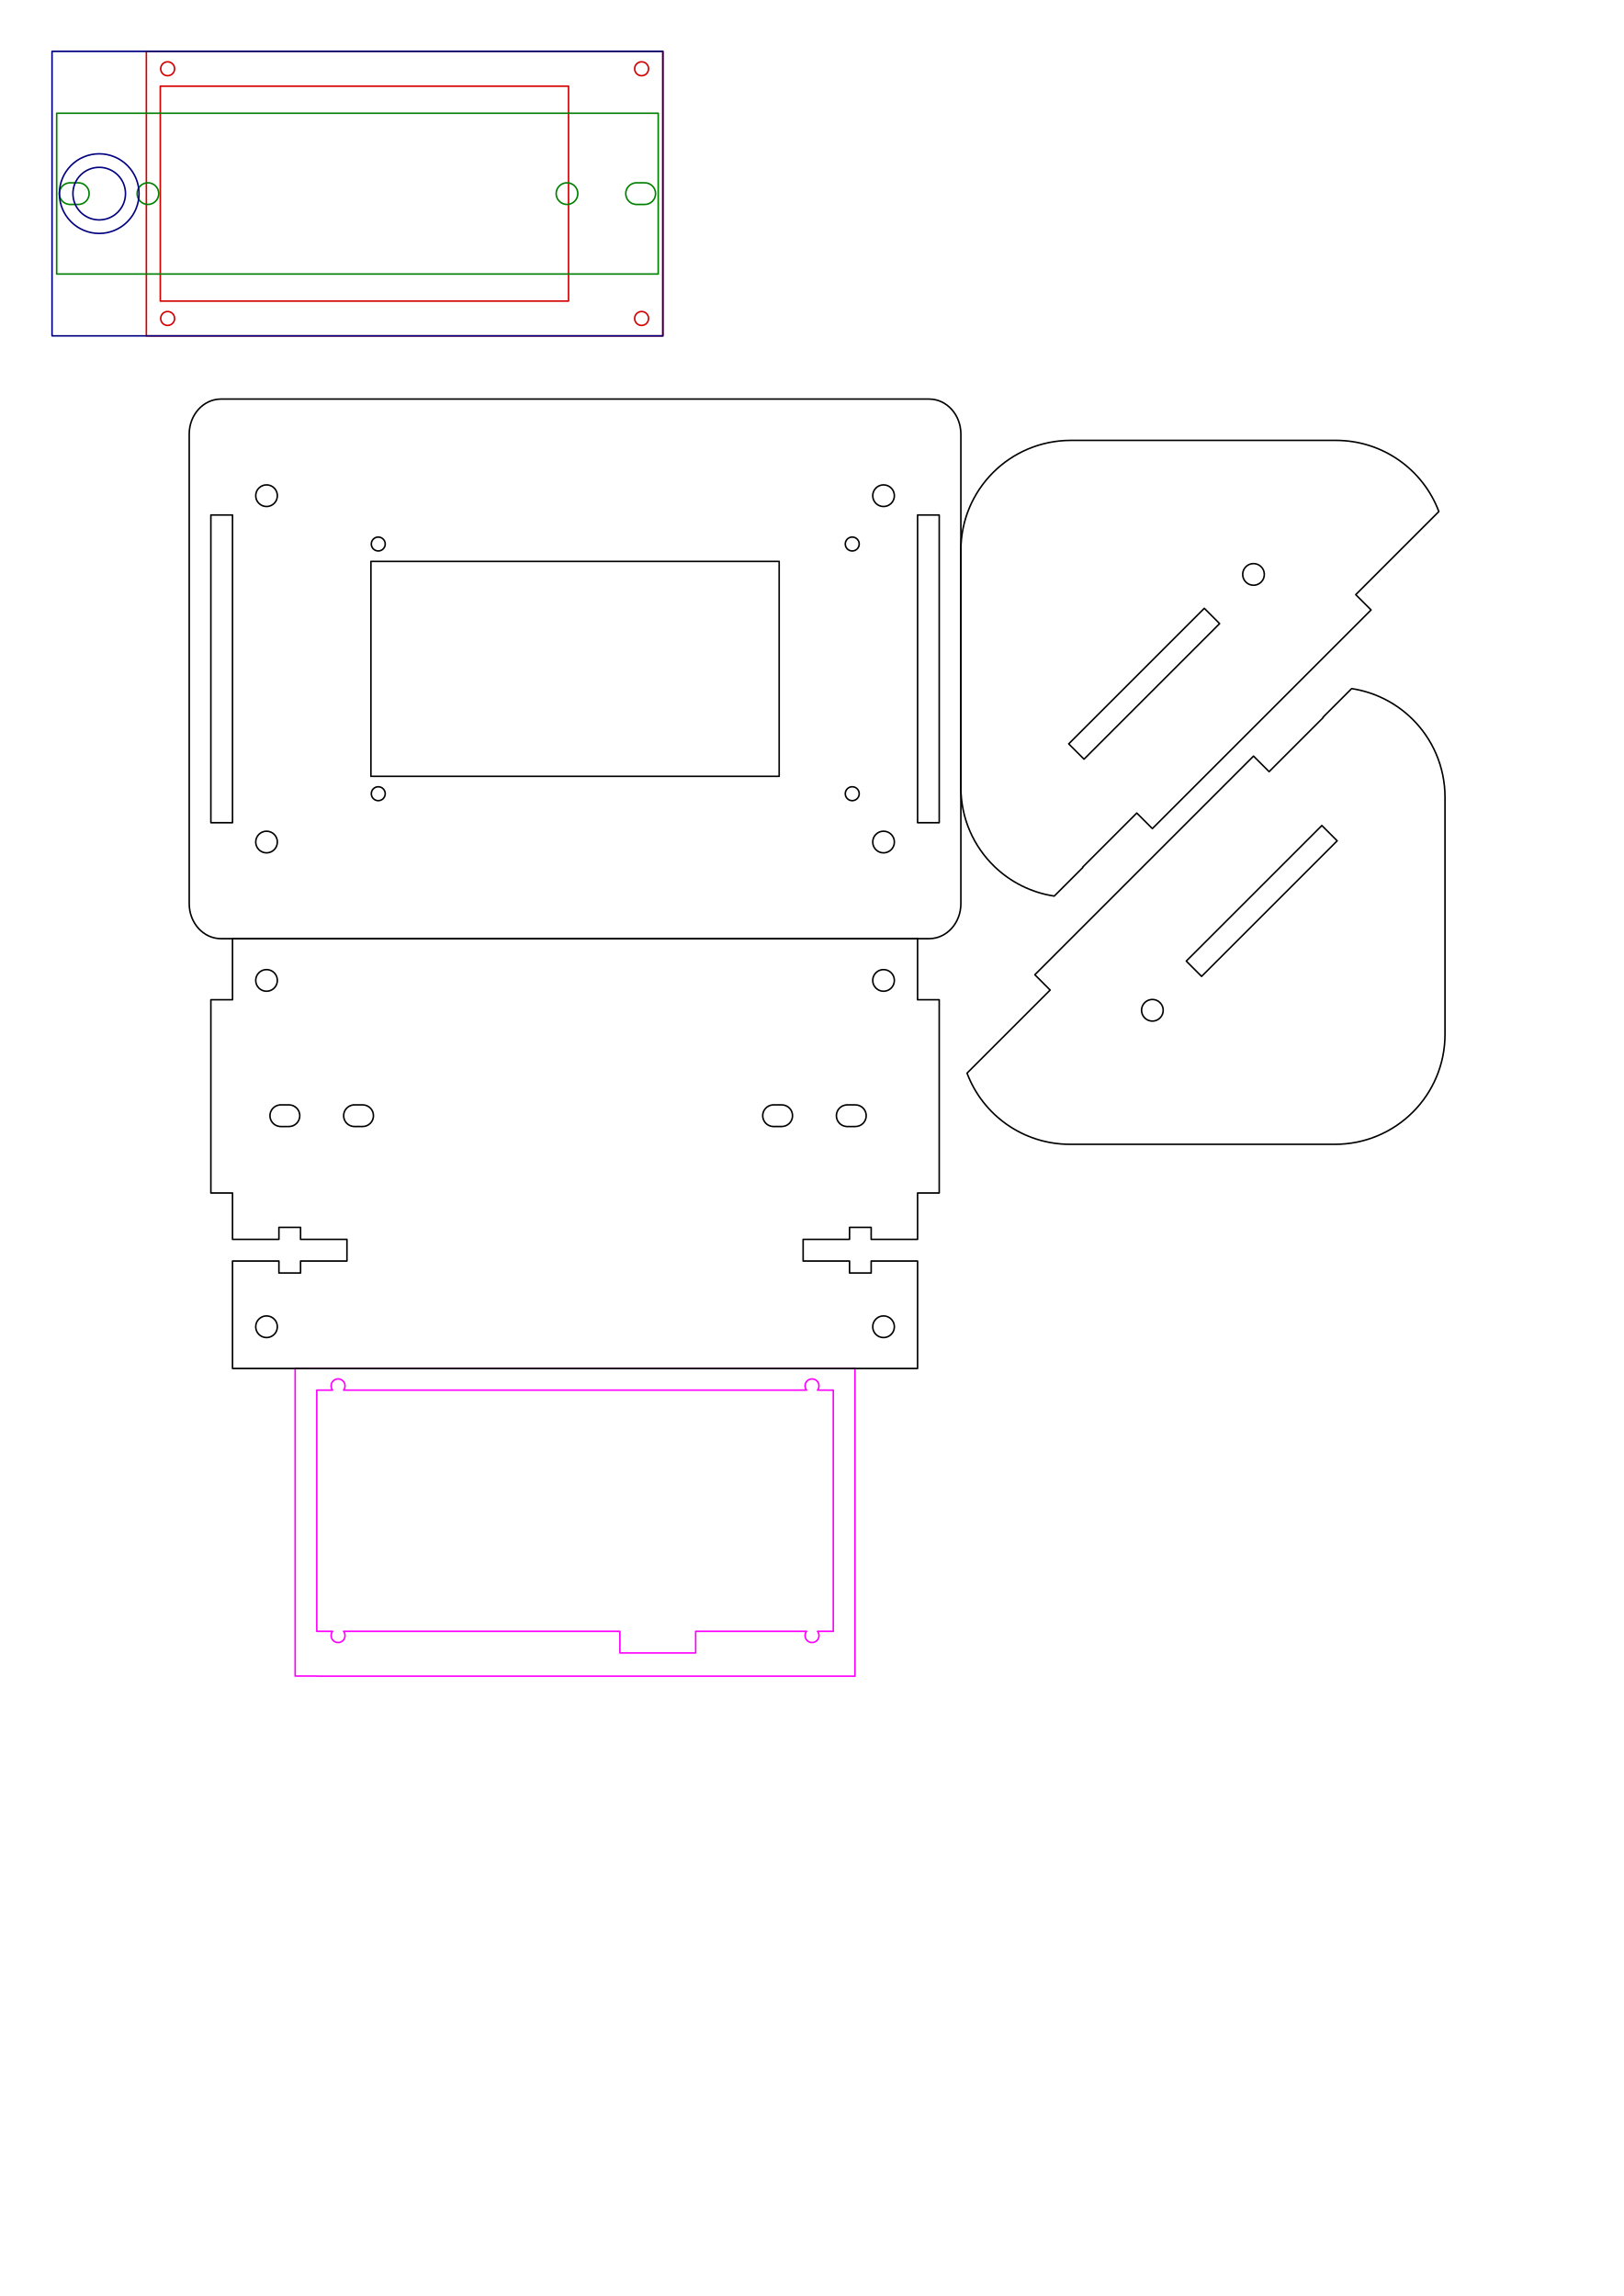
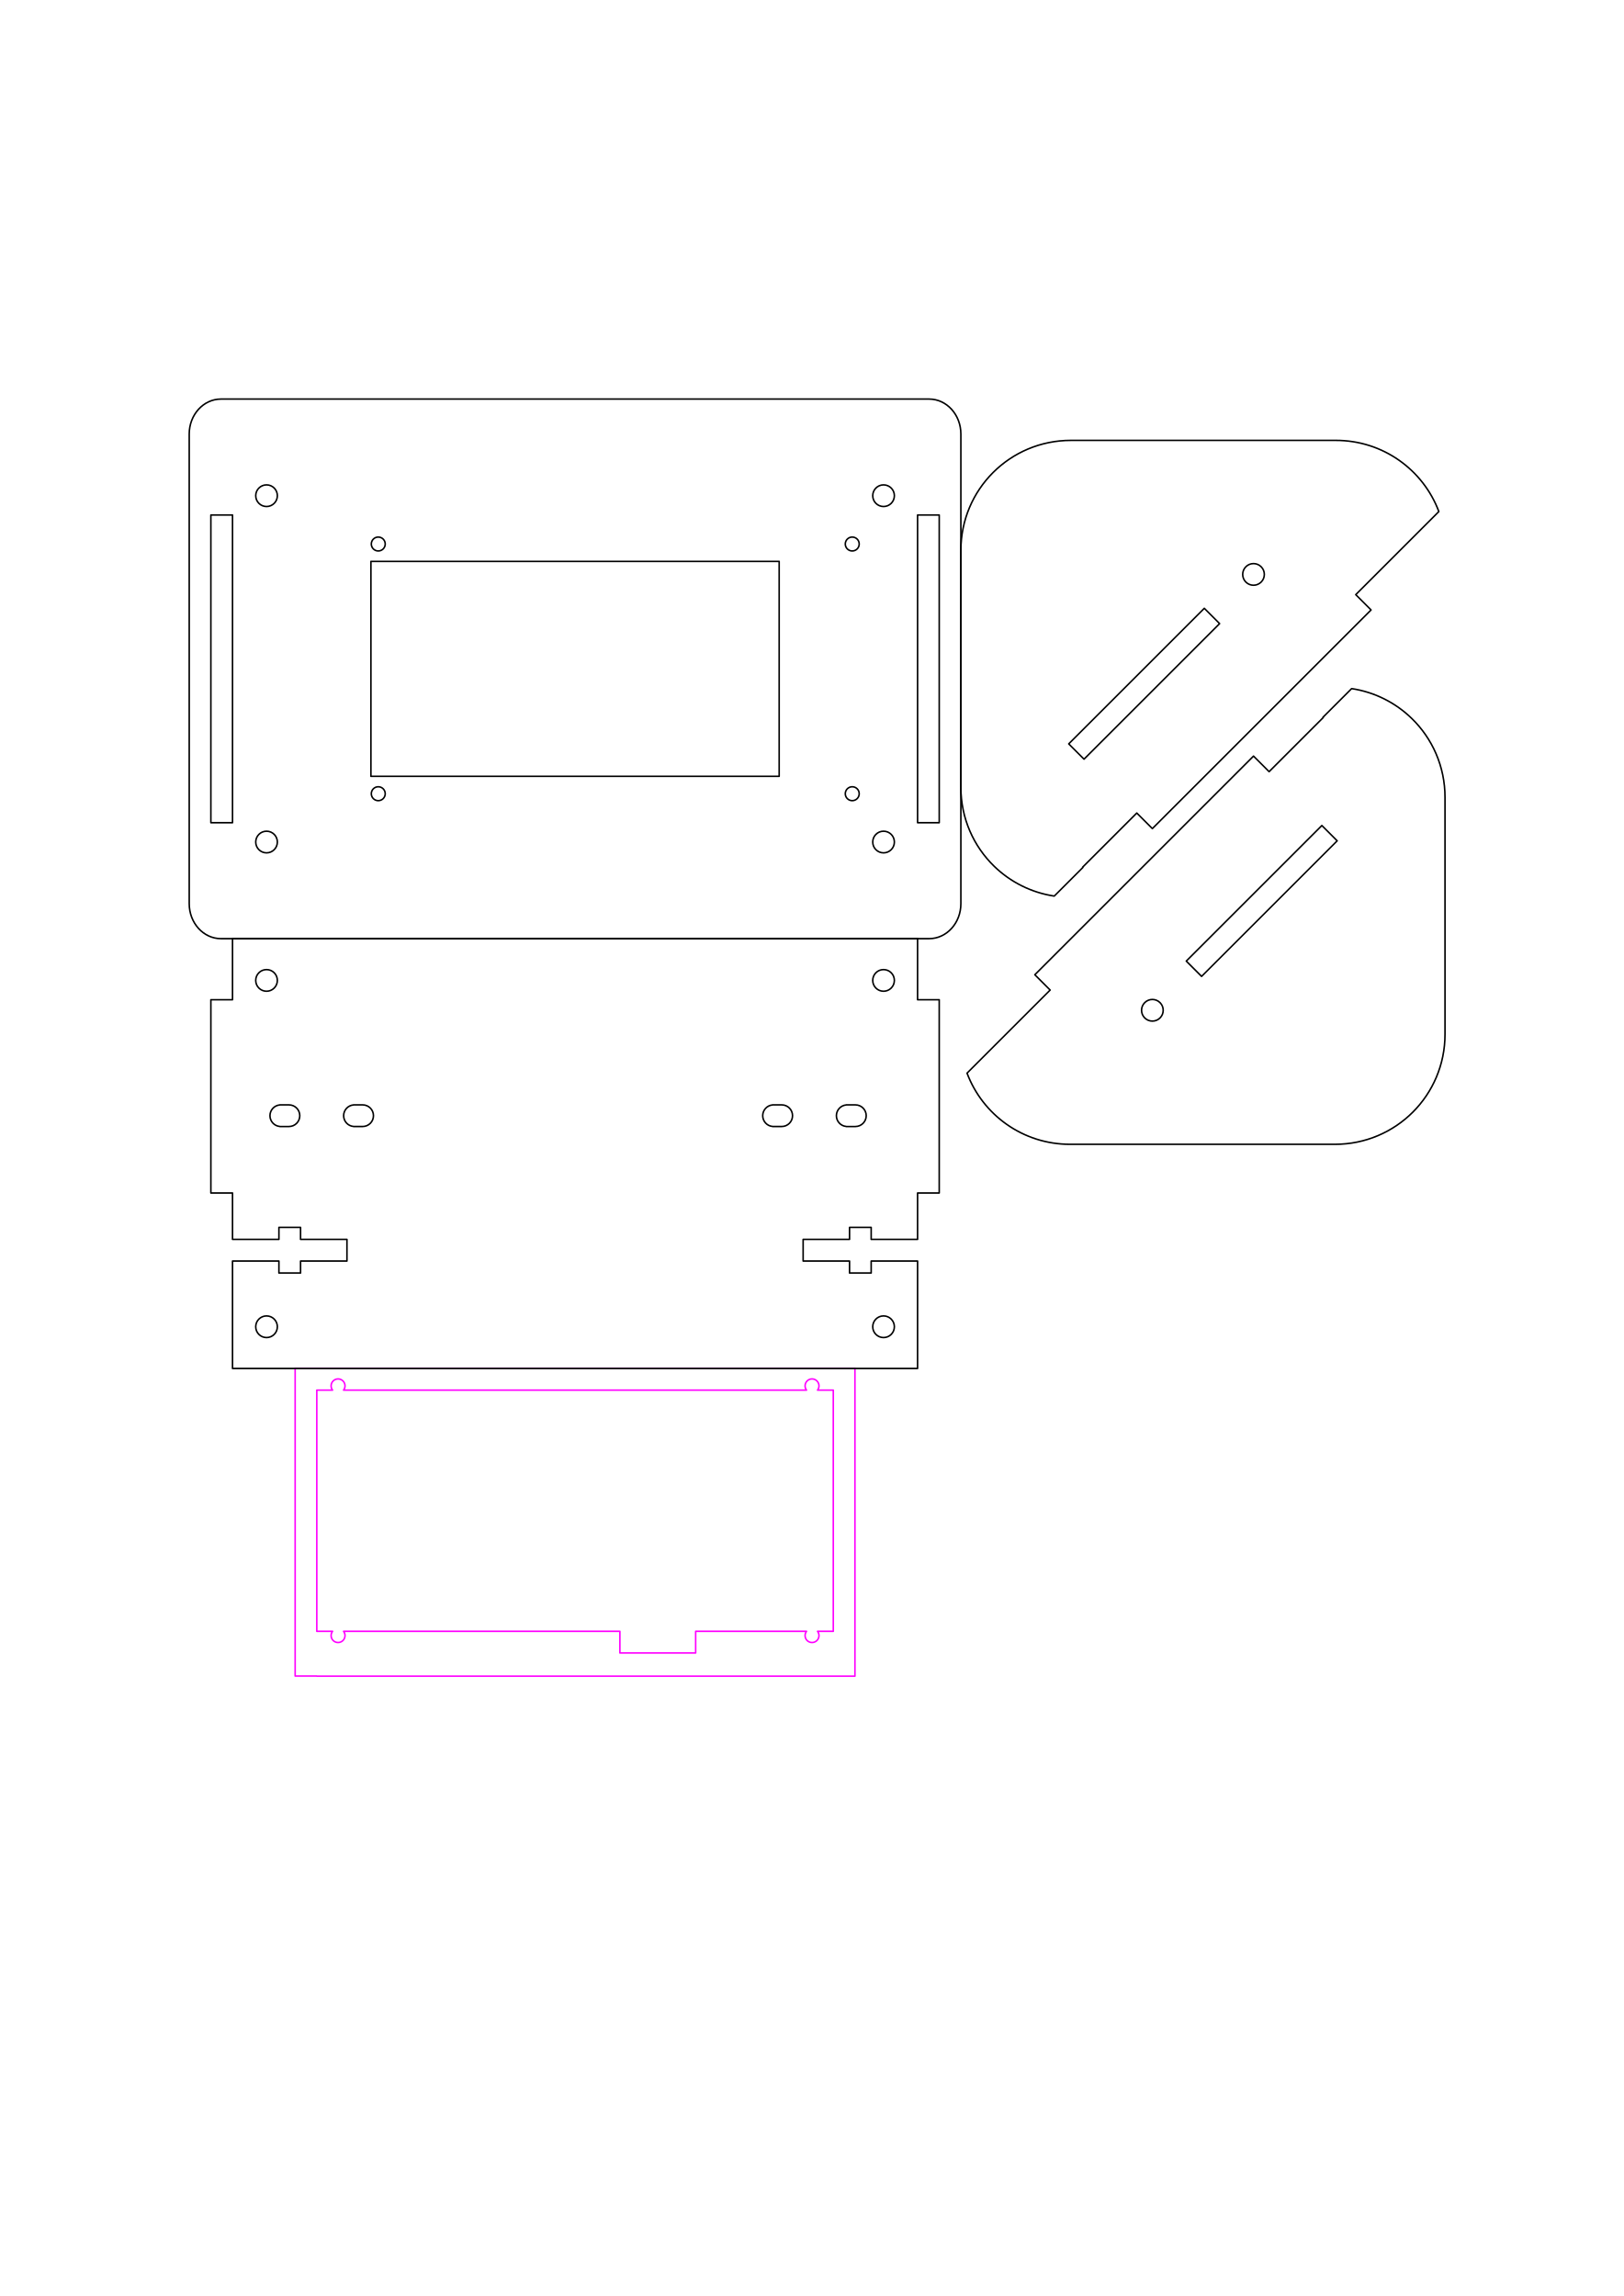
<svg xmlns="http://www.w3.org/2000/svg" width="210mm" height="297mm" viewBox="0 0 210 297" version="1.1" id="svg8">
  <defs id="defs2" />
  <g id="layer1">
    <path style="opacity:1;fill:none;fill-opacity:1;fill-rule:evenodd;stroke:#ff00ff;stroke-width:0.2;stroke-linecap:butt;stroke-linejoin:round;stroke-miterlimit:4;stroke-dasharray:none;stroke-dashoffset:0;stroke-opacity:1" d="m 38.173,177.021 v 39.787 h 2.8 v 0.013 H 107.773 110.573 V 177.021 H 107.773 40.973 Z m 5.55,1.35 a 0.9,0.9 0 0 1 0.9,0.9 0.9,0.9 0 0 1 -0.189,0.55 h 59.877 a 0.9,0.9 0 0 1 -0.188,-0.55 0.9,0.9 0 0 1 0.9,-0.9 0.9,0.9 0 0 1 0.9,0.9 0.9,0.9 0 0 1 -0.189,0.55 h 2.039 v 31.2 h -2.038 a 0.9,0.9 0 0 1 0.188,0.55 0.9,0.9 0 0 1 -0.9,0.9 0.9,0.9 0 0 1 -0.9,-0.9 0.9,0.9 0 0 1 0.189,-0.55 H 89.973 v 2.8 H 80.173 v -2.8 H 44.435 a 0.9,0.9 0 0 1 0.188,0.55 0.9,0.9 0 0 1 -0.9,0.9 0.9,0.9 0 0 1 -0.9,-0.9 0.9,0.9 0 0 1 0.189,-0.55 h -2.039 v -31.2 h 2.038 a 0.9,0.9 0 0 1 -0.188,-0.55 0.9,0.9 0 0 1 0.9,-0.9 z" id="rect815-7-8-0-6-1" />
-     <g id="g897" transform="translate(-3.064498,-30.36128)">
-       <rect y="37.007" x="21.995" height="36.8" width="66.8" id="rect815" style="opacity:1;fill:none;fill-opacity:1;fill-rule:evenodd;stroke:#d40000;stroke-width:0.2;stroke-linecap:butt;stroke-linejoin:round;stroke-miterlimit:4;stroke-dasharray:none;stroke-dashoffset:0;stroke-opacity:1" />
-       <circle r="0.9" cy="39.257" cx="24.745" id="path832" style="opacity:1;fill:none;fill-opacity:1;fill-rule:evenodd;stroke:#d40000;stroke-width:0.2;stroke-linecap:butt;stroke-linejoin:round;stroke-miterlimit:4;stroke-dasharray:none;stroke-dashoffset:0;stroke-opacity:1" />
-       <circle r="0.9" cy="39.257" cx="86.045" id="path832-1" style="opacity:1;fill:none;fill-opacity:1;fill-rule:evenodd;stroke:#d40000;stroke-width:0.2;stroke-linecap:butt;stroke-linejoin:round;stroke-miterlimit:4;stroke-dasharray:none;stroke-dashoffset:0;stroke-opacity:1" />
-       <circle r="0.9" cy="71.557" cx="86.045" id="path832-3" style="opacity:1;fill:none;fill-opacity:1;fill-rule:evenodd;stroke:#d40000;stroke-width:0.2;stroke-linecap:butt;stroke-linejoin:round;stroke-miterlimit:4;stroke-dasharray:none;stroke-dashoffset:0;stroke-opacity:1" />
-       <circle r="0.9" cy="71.557" cx="24.745" id="path832-5" style="opacity:1;fill:none;fill-opacity:1;fill-rule:evenodd;stroke:#d40000;stroke-width:0.2;stroke-linecap:butt;stroke-linejoin:round;stroke-miterlimit:4;stroke-dasharray:none;stroke-dashoffset:0;stroke-opacity:1" />
-       <rect y="41.507" x="23.795" height="27.8" width="52.8" id="rect815-8-0" style="opacity:1;fill:none;fill-opacity:1;fill-rule:evenodd;stroke:#d40000;stroke-width:0.2;stroke-linecap:butt;stroke-linejoin:round;stroke-miterlimit:4;stroke-dasharray:none;stroke-dashoffset:0;stroke-opacity:1" />
-     </g>
-     <g transform="translate(-13.2496,-70.05598)" id="g1083">
-       <rect y="84.701" x="20.58" height="20.8" width="77.8" id="rect899" style="opacity:1;fill:none;fill-opacity:1;fill-rule:evenodd;stroke:#008000;stroke-width:0.2;stroke-linecap:butt;stroke-linejoin:round;stroke-miterlimit:4;stroke-dasharray:none;stroke-dashoffset:0;stroke-opacity:1" />
-       <circle r="1.4" cy="95.101" cx="32.38" id="path961" style="opacity:1;fill:none;fill-opacity:1;fill-rule:evenodd;stroke:#008000;stroke-width:0.2;stroke-linecap:butt;stroke-linejoin:round;stroke-miterlimit:4;stroke-dasharray:none;stroke-dashoffset:0;stroke-opacity:1" />
-       <circle r="1.4" cy="95.101" cx="86.58" id="path961-2" style="opacity:1;fill:none;fill-opacity:1;fill-rule:evenodd;stroke:#008000;stroke-width:0.2;stroke-linecap:butt;stroke-linejoin:round;stroke-miterlimit:4;stroke-dasharray:none;stroke-dashoffset:0;stroke-opacity:1" />
-       <path id="path961-2-2-6" transform="scale(0.2645833)" d="m 360.781,354.146 v 0.025 a 5.291,5.291 0 0 0 -4.826,5.266 5.291,5.291 0 0 0 4.826,5.27 v 0.023 h 0.465 4 a 5.291,5.291 0 0 0 5.291,-5.293 5.291,5.291 0 0 0 -5.291,-5.291 h -4 z" style="opacity:1;fill:none;fill-opacity:1;fill-rule:evenodd;stroke:#008000;stroke-width:0.756;stroke-linecap:butt;stroke-linejoin:round;stroke-miterlimit:4;stroke-dasharray:none;stroke-dashoffset:0;stroke-opacity:1" />
-       <path id="path961-2-2-6-6" d="m 22.198,93.701 v 0.007 a 1.4,1.4 0 0 0 -1.277,1.393 1.4,1.4 0 0 0 1.277,1.394 v 0.006 h 0.123 1.058 a 1.4,1.4 0 0 0 1.4,-1.4 1.4,1.4 0 0 0 -1.4,-1.4 h -1.058 z" style="opacity:1;fill:none;fill-opacity:1;fill-rule:evenodd;stroke:#008000;stroke-width:0.2;stroke-linecap:butt;stroke-linejoin:round;stroke-miterlimit:4;stroke-dasharray:none;stroke-dashoffset:0;stroke-opacity:1" />
-     </g>
-     <g id="g1059" transform="translate(-107.9805,-46.06649)">
-       <circle r="5.15" cy="71.112" cx="120.811" id="path1040" style="opacity:1;fill:none;fill-opacity:1;fill-rule:evenodd;stroke:#000080;stroke-width:0.2;stroke-linecap:butt;stroke-linejoin:round;stroke-miterlimit:4;stroke-dasharray:none;stroke-dashoffset:0;stroke-opacity:1" />
-       <circle r="3.4" cy="71.112" cx="120.811" id="path1040-9" style="opacity:1;fill:none;fill-opacity:1;fill-rule:evenodd;stroke:#000080;stroke-width:0.2;stroke-linecap:butt;stroke-linejoin:round;stroke-miterlimit:4;stroke-dasharray:none;stroke-dashoffset:0;stroke-opacity:1" />
-     </g>
-     <rect style="opacity:1;fill:none;fill-opacity:1;fill-rule:evenodd;stroke:#000080;stroke-width:0.2;stroke-linecap:butt;stroke-linejoin:round;stroke-miterlimit:4;stroke-dasharray:none;stroke-dashoffset:0;stroke-opacity:1" id="rect1061-6" width="79" height="36.8" x="6.73" y="6.645" />
    <g id="g932" transform="translate(2.388989,27.95235)">
      <path id="path961-2-2-6-6-7-7-5" d="m 43.332,114.968 v 0.007 a 1.4,1.4 0 0 0 -1.277,1.393 1.4,1.4 0 0 0 1.277,1.394 v 0.006 h 0.123 1.058 a 1.4,1.4 0 0 0 1.4,-1.4 1.4,1.4 0 0 0 -1.4,-1.4 h -1.058 z" style="opacity:1;fill:none;fill-opacity:1;fill-rule:evenodd;stroke:#000000;stroke-width:0.2;stroke-linecap:butt;stroke-linejoin:round;stroke-miterlimit:4;stroke-dasharray:none;stroke-dashoffset:0;stroke-opacity:1" />
      <path id="path961-2-2-6-6-7-7-9" d="m 97.532,114.968 v 0.007 a 1.4,1.4 0 0 0 -1.277,1.393 1.4,1.4 0 0 0 1.277,1.394 v 0.006 h 0.123 1.058 a 1.4,1.4 0 0 0 1.4,-1.4 1.4,1.4 0 0 0 -1.4,-1.4 h -1.058 z" style="opacity:1;fill:none;fill-opacity:1;fill-rule:evenodd;stroke:#000000;stroke-width:0.2;stroke-linecap:butt;stroke-linejoin:round;stroke-miterlimit:4;stroke-dasharray:none;stroke-dashoffset:0;stroke-opacity:1" />
      <path id="path961-2-2-6-9-2-0" d="m 107.061,114.969 v 0.007 a 1.4,1.4 0 0 0 -1.277,1.393 1.4,1.4 0 0 0 1.277,1.394 v 0.006 h 0.123 1.058 a 1.4,1.4 0 0 0 1.4,-1.4 1.4,1.4 0 0 0 -1.4,-1.4 h -1.058 z" style="opacity:1;fill:none;fill-opacity:1;fill-rule:evenodd;stroke:#000000;stroke-width:0.2;stroke-linecap:butt;stroke-linejoin:round;stroke-miterlimit:4;stroke-dasharray:none;stroke-dashoffset:0;stroke-opacity:1" />
      <path id="path961-2-2-6-6-7-7-1" d="m 33.803,114.969 v 0.007 a 1.4,1.4 0 0 0 -1.277,1.393 1.4,1.4 0 0 0 1.277,1.394 v 0.006 h 0.123 1.058 a 1.4,1.4 0 0 0 1.4,-1.4 1.4,1.4 0 0 0 -1.4,-1.4 h -1.058 z" style="opacity:1;fill:none;fill-opacity:1;fill-rule:evenodd;stroke:#000000;stroke-width:0.2;stroke-linecap:butt;stroke-linejoin:round;stroke-miterlimit:4;stroke-dasharray:none;stroke-dashoffset:0;stroke-opacity:1" />
      <path id="rect1151-8-3-0-8-5" transform="scale(0.2645833)" d="m 104.633,353.266 v 10.961 18.896 H 94.051 v 94.49 h 10.582 v 22.678 h 22.678 v -5.859 h 10.582 v 5.859 h 22.678 v 10.582 h -22.678 v 5.859 h -10.582 v -5.859 h -22.678 v 22.676 0.002 18.896 10.961 h 334.865 v -10.961 -18.898 h 0.002 V 510.873 h -22.678 v 5.859 H 406.24 V 510.873 H 383.562 v -10.582 h 22.678 v -5.859 h 10.582 v 5.859 H 439.5 v -22.678 h 10.582 V 383.123 h -10.584 v -18.896 -10.961 z" style="opacity:1;fill:none;fill-opacity:1;fill-rule:evenodd;stroke:#000000;stroke-width:0.756;stroke-linecap:butt;stroke-linejoin:round;stroke-miterlimit:4;stroke-dasharray:none;stroke-dashoffset:0;stroke-opacity:1" />
      <circle r="1.4" cy="98.869" cx="111.884" id="path1371-82-7" style="opacity:1;fill:none;fill-opacity:1;fill-rule:evenodd;stroke:#000000;stroke-width:0.2;stroke-linecap:butt;stroke-linejoin:round;stroke-miterlimit:4;stroke-dasharray:none;stroke-dashoffset:0;stroke-opacity:1" />
      <circle r="1.4" cy="98.869" cx="32.084" id="path1371-7-1-3" style="opacity:1;fill:none;fill-opacity:1;fill-rule:evenodd;stroke:#000000;stroke-width:0.2;stroke-linecap:butt;stroke-linejoin:round;stroke-miterlimit:4;stroke-dasharray:none;stroke-dashoffset:0;stroke-opacity:1" />
      <circle r="1.4" cy="143.669" cx="111.884" id="path1371-8-5-7" style="opacity:1;fill:none;fill-opacity:1;fill-rule:evenodd;stroke:#000000;stroke-width:0.2;stroke-linecap:butt;stroke-linejoin:round;stroke-miterlimit:4;stroke-dasharray:none;stroke-dashoffset:0;stroke-opacity:1" />
      <circle r="1.4" cy="143.669" cx="32.084" id="path1371-4-7-5" style="opacity:1;fill:none;fill-opacity:1;fill-rule:evenodd;stroke:#000000;stroke-width:0.2;stroke-linecap:butt;stroke-linejoin:round;stroke-miterlimit:4;stroke-dasharray:none;stroke-dashoffset:0;stroke-opacity:1" />
    </g>
    <g id="g868" transform="rotate(-135,156.8266,76.62926)">
      <path id="rect1457-96" transform="scale(0.2645833)" d="m 573.48,119.455 c -10.915,0.168 -21.788,3.653 -31.016,10.457 v 19.824 h 0.189 v 37.416 h -10.771 l -0.002,151.182 h 10.584 v 37.418 20.031 c 19.819,8.99 43.884,5.327 60.227,-11.016 l 91.529,-91.531 c 21.086,-21.086 21.085,-55.036 0,-76.121 L 612.369,135.262 C 601.615,124.508 587.514,119.239 573.48,119.455 Z" style="opacity:1;fill:none;fill-opacity:1;fill-rule:evenodd;stroke:#000000;stroke-width:0.756;stroke-linecap:butt;stroke-linejoin:round;stroke-miterlimit:4;stroke-dasharray:none;stroke-dashoffset:0;stroke-opacity:1" />
      <rect transform="rotate(90)" y="-156.127" x="49.618" height="2.8" width="24.8" id="rect1459-3-8-9-7" style="opacity:1;fill:none;fill-opacity:1;fill-rule:evenodd;stroke:#000000;stroke-width:0.2;stroke-linecap:butt;stroke-linejoin:round;stroke-miterlimit:4;stroke-dasharray:none;stroke-dashoffset:0;stroke-opacity:1" />
      <circle r="1.4" cy="82.018" cx="154.727" id="path1670-41" style="opacity:1;fill:none;fill-opacity:1;fill-rule:evenodd;stroke:#000000;stroke-width:0.2;stroke-linecap:butt;stroke-linejoin:round;stroke-miterlimit:4;stroke-dasharray:none;stroke-dashoffset:0;stroke-opacity:1" />
    </g>
    <g id="g868-0" transform="rotate(45,93.13757,99.48856)">
      <path id="rect1457-6" transform="scale(0.2645833)" d="m 573.48,119.455 c -10.915,0.168 -21.788,3.653 -31.016,10.457 v 19.824 h 0.189 v 37.416 h -10.771 l -0.002,151.182 h 10.584 v 37.418 20.031 c 19.819,8.99 43.884,5.327 60.227,-11.016 l 91.529,-91.531 c 21.086,-21.086 21.085,-55.036 0,-76.121 L 612.369,135.262 C 601.615,124.508 587.514,119.239 573.48,119.455 Z" style="opacity:1;fill:none;fill-opacity:1;fill-rule:evenodd;stroke:#000000;stroke-width:0.756;stroke-linecap:butt;stroke-linejoin:round;stroke-miterlimit:4;stroke-dasharray:none;stroke-dashoffset:0;stroke-opacity:1" />
      <rect transform="rotate(90)" y="-156.127" x="49.618" height="2.8" width="24.8" id="rect1459-3-8-9-1" style="opacity:1;fill:none;fill-opacity:1;fill-rule:evenodd;stroke:#000000;stroke-width:0.2;stroke-linecap:butt;stroke-linejoin:round;stroke-miterlimit:4;stroke-dasharray:none;stroke-dashoffset:0;stroke-opacity:1" />
      <circle r="1.4" cy="82.018" cx="154.727" id="path1670-7" style="opacity:1;fill:none;fill-opacity:1;fill-rule:evenodd;stroke:#000000;stroke-width:0.2;stroke-linecap:butt;stroke-linejoin:round;stroke-miterlimit:4;stroke-dasharray:none;stroke-dashoffset:0;stroke-opacity:1" />
    </g>
    <g id="g1233">
      <g id="g1117">
        <rect style="opacity:1;fill:none;fill-opacity:1;fill-rule:evenodd;stroke:#000000;stroke-width:0.2;stroke-linecap:butt;stroke-linejoin:round;stroke-miterlimit:4;stroke-dasharray:none;stroke-dashoffset:0;stroke-opacity:1" id="rect1151-8-3-0-4" width="2.8" height="39.8" x="118.674" y="66.621" />
        <rect style="opacity:1;fill:none;fill-opacity:1;fill-rule:evenodd;stroke:#000000;stroke-width:0.2;stroke-linecap:butt;stroke-linejoin:round;stroke-miterlimit:4;stroke-dasharray:none;stroke-dashoffset:0;stroke-opacity:1" id="rect1151-8-3-0-6-0" width="2.8" height="39.8" x="27.273" y="66.621" />
        <circle style="opacity:1;fill:none;fill-opacity:1;fill-rule:evenodd;stroke:#000000;stroke-width:0.2;stroke-linecap:butt;stroke-linejoin:round;stroke-miterlimit:4;stroke-dasharray:none;stroke-dashoffset:0;stroke-opacity:1" id="path1319-63" cx="48.923" cy="70.371" r="0.9" />
        <circle style="opacity:1;fill:none;fill-opacity:1;fill-rule:evenodd;stroke:#000000;stroke-width:0.2;stroke-linecap:butt;stroke-linejoin:round;stroke-miterlimit:4;stroke-dasharray:none;stroke-dashoffset:0;stroke-opacity:1" id="path1319-6-8" cx="110.224" cy="70.371" r="0.9" />
        <circle style="opacity:1;fill:none;fill-opacity:1;fill-rule:evenodd;stroke:#000000;stroke-width:0.2;stroke-linecap:butt;stroke-linejoin:round;stroke-miterlimit:4;stroke-dasharray:none;stroke-dashoffset:0;stroke-opacity:1" id="path1319-0-1" cx="110.224" cy="102.671" r="0.9" />
        <circle style="opacity:1;fill:none;fill-opacity:1;fill-rule:evenodd;stroke:#000000;stroke-width:0.2;stroke-linecap:butt;stroke-linejoin:round;stroke-miterlimit:4;stroke-dasharray:none;stroke-dashoffset:0;stroke-opacity:1" id="path1319-4-5" cx="48.923" cy="102.671" r="0.9" />
        <rect style="opacity:1;fill:none;fill-opacity:1;fill-rule:evenodd;stroke:#000000;stroke-width:0.2;stroke-linecap:butt;stroke-linejoin:round;stroke-miterlimit:4;stroke-dasharray:none;stroke-dashoffset:0;stroke-opacity:1" id="rect1354-3" width="52.8" height="27.8" x="47.973" y="72.621" />
        <rect style="opacity:1;fill:none;fill-opacity:1;fill-rule:evenodd;stroke:#000000;stroke-width:0.2;stroke-linecap:butt;stroke-linejoin:round;stroke-miterlimit:4;stroke-dasharray:none;stroke-dashoffset:0;stroke-opacity:1" id="rect1151-0" width="99.8" height="69.8" x="24.473" y="51.621" ry="4.523" rx="4.106" />
        <circle style="opacity:1;fill:none;fill-opacity:1;fill-rule:evenodd;stroke:#000000;stroke-width:0.2;stroke-linecap:butt;stroke-linejoin:round;stroke-miterlimit:4;stroke-dasharray:none;stroke-dashoffset:0;stroke-opacity:1" id="path1371-82-7-8" cx="114.274" cy="64.121" r="1.4" />
        <circle style="opacity:1;fill:none;fill-opacity:1;fill-rule:evenodd;stroke:#000000;stroke-width:0.2;stroke-linecap:butt;stroke-linejoin:round;stroke-miterlimit:4;stroke-dasharray:none;stroke-dashoffset:0;stroke-opacity:1" id="path1371-7-1-3-8" cx="34.474" cy="64.121" r="1.4" />
        <circle style="opacity:1;fill:none;fill-opacity:1;fill-rule:evenodd;stroke:#000000;stroke-width:0.2;stroke-linecap:butt;stroke-linejoin:round;stroke-miterlimit:4;stroke-dasharray:none;stroke-dashoffset:0;stroke-opacity:1" id="path1371-8-5-7-6" cx="114.274" cy="108.921" r="1.4" />
        <circle style="opacity:1;fill:none;fill-opacity:1;fill-rule:evenodd;stroke:#000000;stroke-width:0.2;stroke-linecap:butt;stroke-linejoin:round;stroke-miterlimit:4;stroke-dasharray:none;stroke-dashoffset:0;stroke-opacity:1" id="path1371-4-7-5-0" cx="34.474" cy="108.921" r="1.4" />
      </g>
    </g>
  </g>
</svg>
